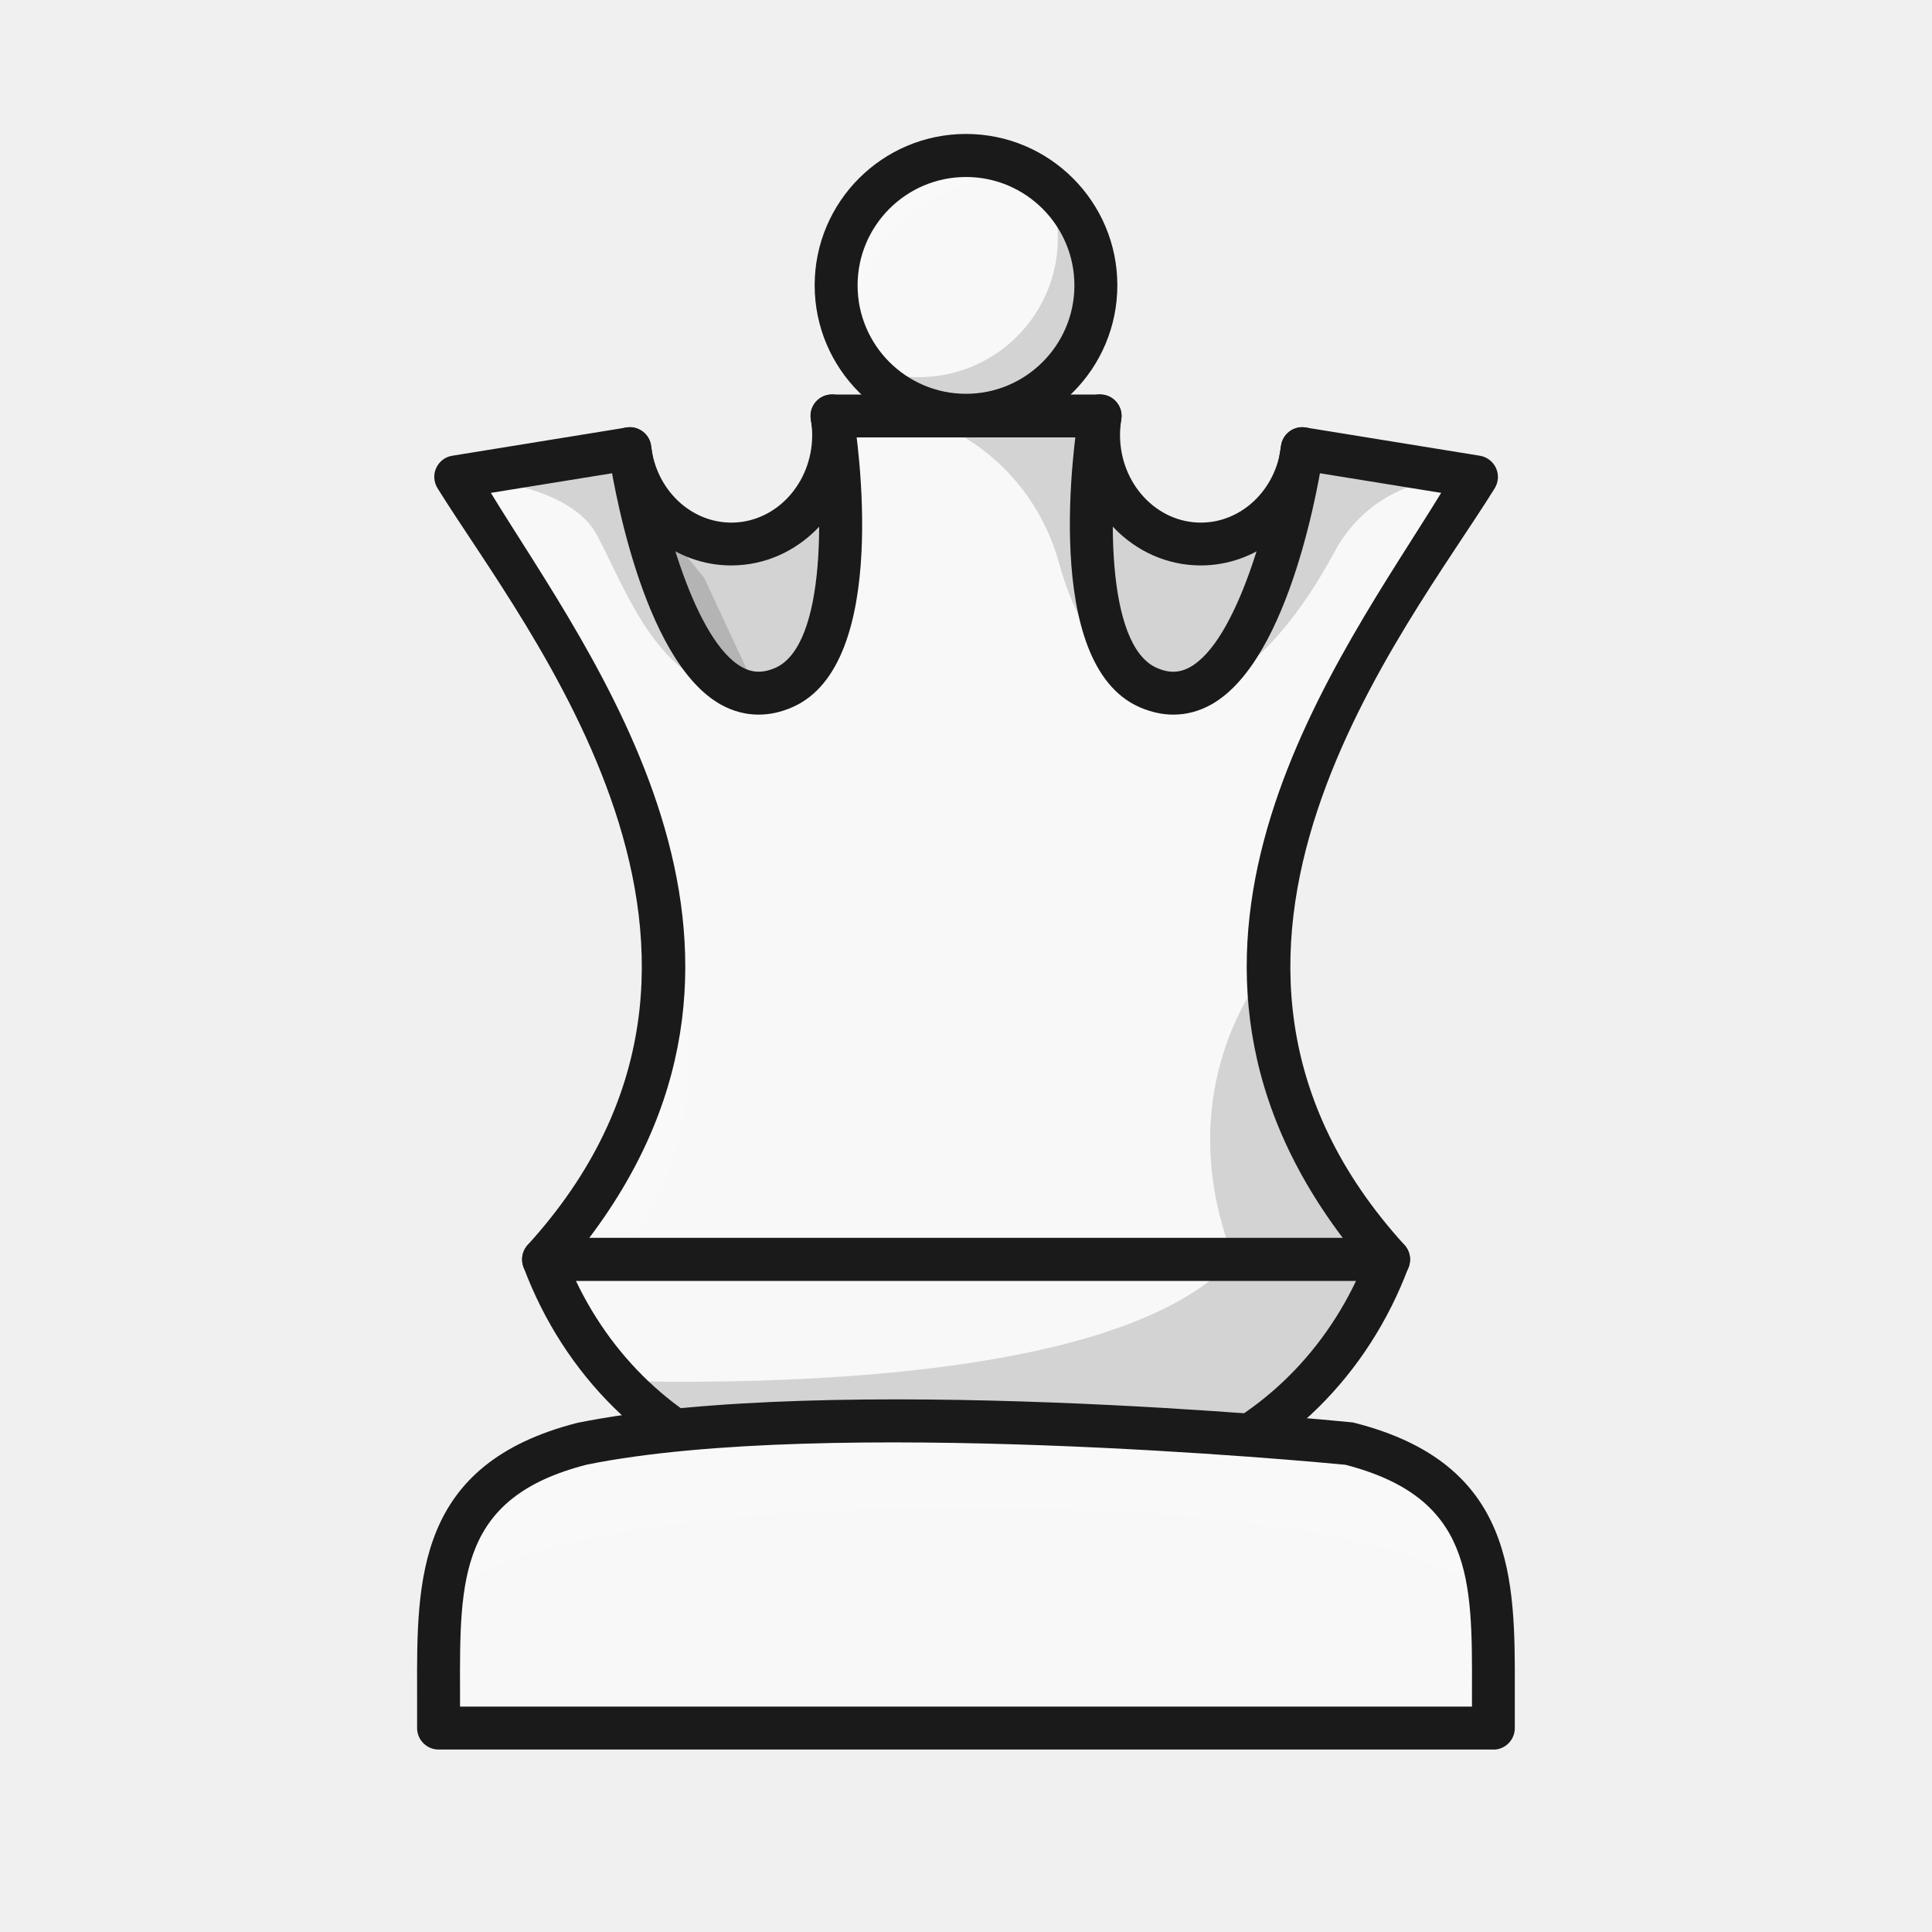
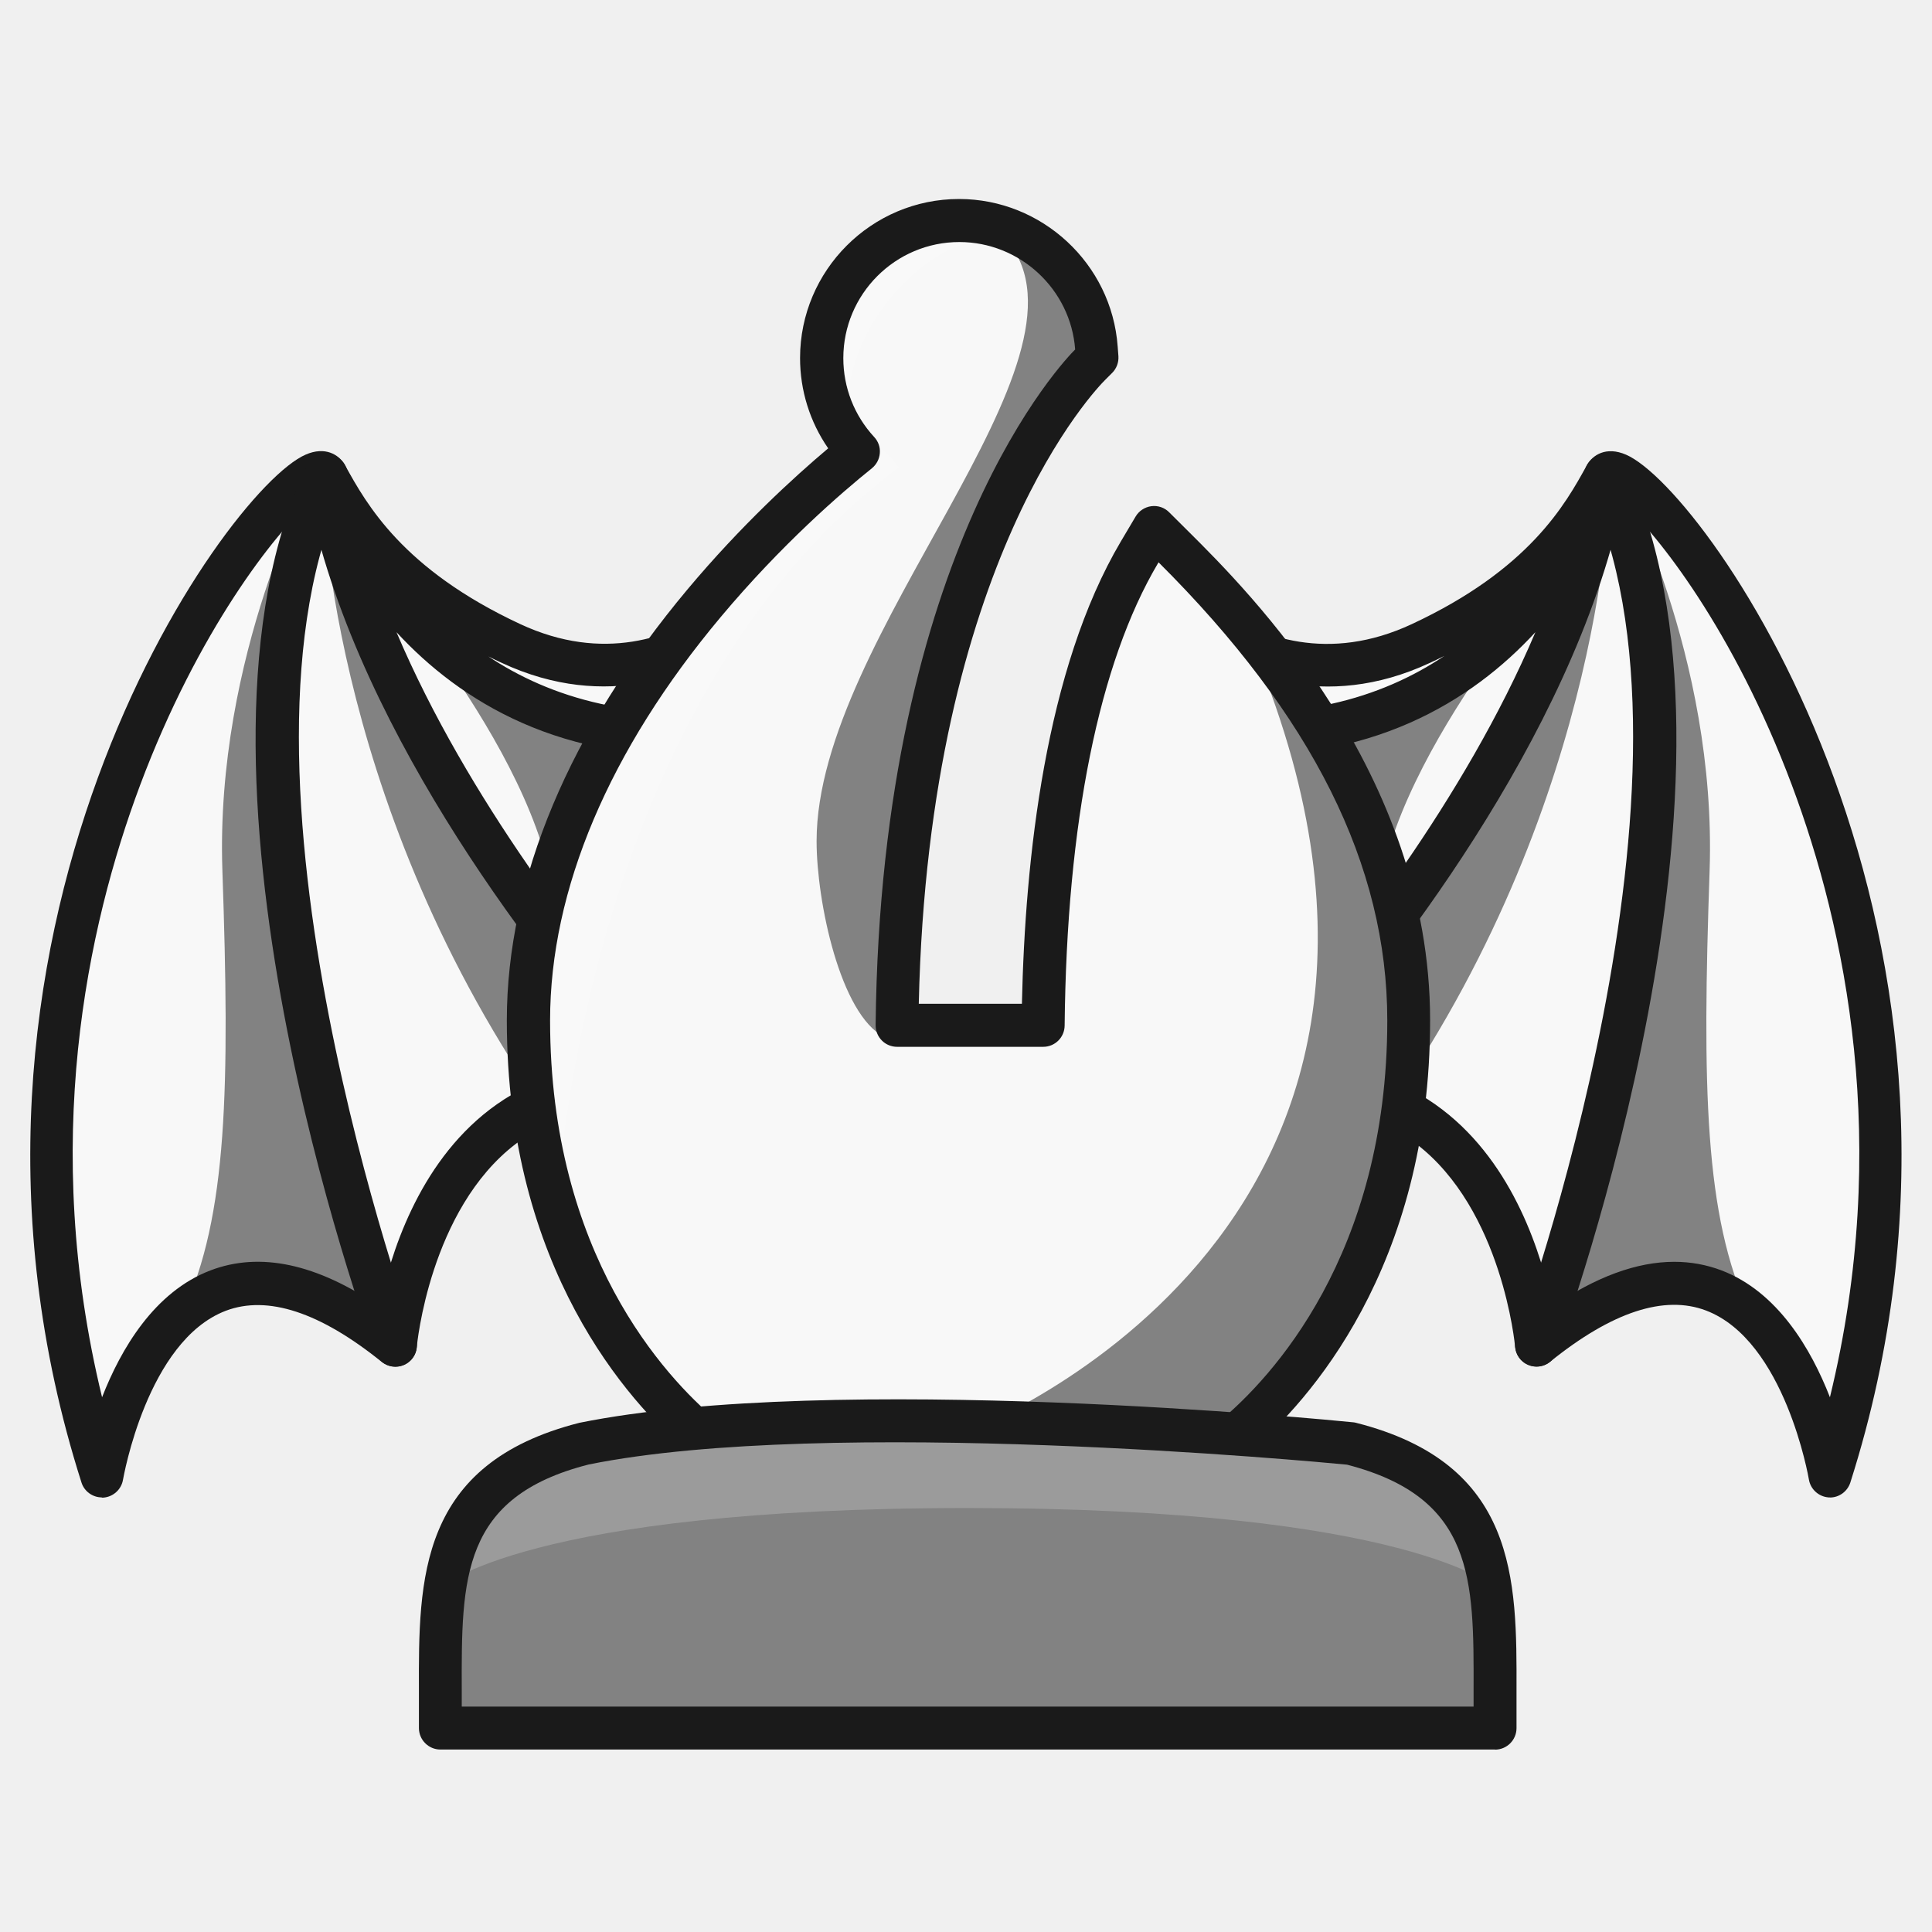
<svg xmlns="http://www.w3.org/2000/svg" version="1.1" id="Layer_1" x="0px" y="0px" viewBox="0 0 180 180" style="enable-background: new 0 0 180 180" xml:space="preserve">
  <defs>
    <style>
- 			.cls-1 {
+ 			.cls-1,
+ 			.cls-2 {
				fill: #fff;
			}
- 			.cls-2 {
+ 			.cls-2,
+ 			.cls-3 {
				opacity: 0.2;
			}
- 			.cls-3 {
- 				opacity: 0.15;
+ 			.cls-4 {
+ 				fill: #828282;
+ 
			}
- 			.cls-4 {
+ 			.cls-5 {
				letter-spacing: -0.02em;
			}
- 			.cls-5 {
+ 			.cls-6 {
				fill: #f8f8f8;
			}
- 			.cls-6 {
+ 			.cls-7 {
				font-family: Montserrat-Medium, Montserrat;
				font-size: 12px;
			}
- 			.cls-7 {
+ 			.cls-8 {
				fill: #1a1a1a;
			}
		</style>
  </defs>
  <g>
-     <path class="cls-5" d="M129.36,117.33c-23.88-26.24-3.99-53.27,8.18-72.91l-16.22-2.63c-.58,5.01-4.59,8.88-9.46,8.88-5.26,0-9.53-4.55-9.53-10.16,0-.61,.05-1.2,.15-1.77h-24.98c.1,.57,.15,1.16,.15,1.77,0,5.61-4.27,10.16-9.53,10.16-4.86,0-8.88-3.87-9.46-8.88l-16.22,2.63c12.17,19.64,32.06,46.67,8.18,72.91h78.73Z" />
-     <circle class="cls-5" cx="90" cy="26.59" r="12.1" />
-     <g class="cls-2">
-       <path class="cls-1" d="M79.27,32.03c0-8.66,7.02-15.69,15.69-15.69,.54,0,1.07,.03,1.6,.08-1.89-1.22-4.14-1.93-6.56-1.93-6.68,0-12.1,5.42-12.1,12.1,0,2.02,.5,3.92,1.37,5.59,0-.05,0-.1,0-.15Z" />
+     <g>
+       <path class="cls-6" d="M31.3,47.4s9.62,26.98,21.06,40.01l-.75,15.14s-14.52,8.28-14.71,22.45c0,0-8.23-8.11-16.09-4.35s-10.62,16.16-10.62,16.16c0,0-11.4-32.7,0-59.95,11.4-27.25,19.24-31.76,19.24-31.76l1.87,2.29Z" />
+       <path class="cls-8" d="M56.51,67.73c8.5,2.85,9.3,9.72,9.3,9.72l4.95-8.98-10.27-.2-3.98-.54Z" />
+       <g class="cls-4">
+         <path d="M30.02,45.11s.31,28.67,20.25,57.69l6.43-1.75,5.66,.47-10.46-14.1-9.34-13.04-7.09-14.03-5.44-15.23Z" />
+       </g>
+       <g class="cls-4">
+         <path d="M29.14,44.25s-9.11,16.82-8.42,36.87,.49,32.23-3.69,41.12l5.34-2.54,6.03,.65,8.05,4.66-6.94-23.48-3.87-23.27,.98-20.87,2.53-13.13Z" />
+       </g>
+       <polygon class="cls-6" points="30.84 45.11 35.46 60.34 45.52 78.81 63.57 101.71 62.93 93.22 64.56 81.3 68.6 71.45 74.22 65.57 74.8 61.24 72.39 58.13 69.03 57.74 64.75 60.01 58.67 61.81 51.29 61.29 43.69 57.91 35.31 51.36 30.84 45.11" />
+       <g class="cls-4">
+         <path d="M34.93,53.27s17.5,19.75,16.76,33.36l11.88,15.07v-17.08l6.2-16.61-13.26-.29-11.55-4.36-4.13-3.37-5.89-6.73Z" />
+       </g>
+       <g class="cls-4">
+         <path d="M60.42,61.29s-3.29,2.81-4.36,6.55l8.64,.56,8.01-1.25,2.31-3.01-.72-4.13-3.54-2.39-10.34,3.68Z" />
+       </g>
+       <g>
+         <path class="cls-8" d="M9.49,139.51c-.86,0-1.64-.56-1.9-1.39C-8.56,87.43,20.85,45.63,28.49,42.35c1.8-.78,3.06,0,3.61,.91,.02,.04,.04,.07,.06,.11,2,3.62,5.36,9.67,16.3,14.77,7.76,3.62,14.11,1.22,18.07-1.42,1.8-1.21,3.99-1.46,6-.71,2.07,.78,3.61,2.5,4.2,4.72,.05,.19,.09,.38,.13,.56,.4,1.98-.03,4.07-1.19,5.72-.91,1.3-2.17,2.22-3.62,2.65-9.99,14.86-6.66,31.07-6.54,31.61,.15,.66-.03,1.38-.55,1.89-.49,.48-1.16,.65-1.78,.53-6.06-1.12-11.14-.15-15.11,2.87-8.05,6.13-9.23,18.82-9.24,18.95-.06,.74-.53,1.38-1.21,1.67-.68,.29-1.46,.18-2.04-.28-5.76-4.65-10.65-6.25-14.54-4.78-7.35,2.8-9.55,15.61-9.58,15.74-.15,.91-.91,1.6-1.83,1.67-.05,0-.1,0-.15,0ZM28.85,46.86c-3.16,2.75-10.39,11.86-15.8,26.3-4.95,13.22-9.29,33.41-3.54,57.02,1.75-4.49,4.86-9.82,10.1-11.82,4.61-1.76,9.9-.63,15.76,3.37,.96-4.73,3.55-13.23,10.26-18.36,3.62-2.77,7.93-4.16,12.84-4.16h.1c-7.6-8.63-24.99-30.25-29.72-52.35Zm8.09,12.04c6.64,15.64,17.9,29.85,23.94,36.85-.24-6.11,.55-15.77,6.06-25.45-14.6,.97-24.1-5-30-11.4Zm8.47,2.2c5.81,3.89,13.94,6.44,25.13,4.78h0c.72-.11,1.38-.53,1.84-1.19,.53-.75,.73-1.71,.54-2.62-.02-.11-.05-.21-.08-.32-.26-.95-.89-1.69-1.75-2.01-.79-.3-1.65-.19-2.38,.29-3.94,2.63-12.04,6.36-21.98,1.72-.46-.21-.91-.43-1.35-.65Z" />
+         <path class="cls-8" d="M36.84,127.32c-.81,0-1.58-.5-1.88-1.31-.81-2.22-19.77-54.6-6.37-82.57,.48-1,1.67-1.42,2.67-.94,1,.48,1.42,1.67,.94,2.67-12.67,26.45,6.33,78.94,6.52,79.46,.38,1.04-.15,2.19-1.19,2.57-.23,.08-.46,.12-.69,.12Z" />
+       </g>
    </g>
-     <g class="cls-3">
-       <path d="M97.54,17.13c.65,1.55,1.02,3.25,1.02,5.04,0,7.16-5.81,12.97-12.97,12.97-1.79,0-3.49-.36-5.04-1.02,2.22,2.78,5.63,4.56,9.46,4.56,6.68,0,12.1-5.42,12.1-12.1,0-3.83-1.78-7.24-4.56-9.46Z" />
+     <g>
+       <path class="cls-6" d="M149.16,47.4s-9.62,26.98-21.06,40.01l.75,15.14s14.52,8.28,14.71,22.45c0,0,8.23-8.11,16.09-4.35s10.62,16.16,10.62,16.16c0,0,11.4-32.7,0-59.95s-19.24-31.76-19.24-31.76l-1.87,2.29Z" />
+       <path class="cls-8" d="M123.49,67.73c-8.5,2.85-9.3,9.72-9.3,9.72l-4.95-8.98,10.27-.2,3.98-.54Z" />
+       <g class="cls-4">
+         <path d="M149.98,45.11s-.31,28.67-20.25,57.69l-6.43-1.75-5.66,.47,10.46-14.1,9.34-13.04,7.09-14.03,5.44-15.23Z" />
+       </g>
+       <g class="cls-4">
+         <path d="M150.86,44.25s9.11,16.82,8.42,36.87c-.69,20.05-.49,32.23,3.69,41.12l-5.34-2.54-6.03,.65-8.05,4.66,6.94-23.48,3.87-23.27-.98-20.87-2.53-13.13Z" />
+       </g>
+       <polygon class="cls-6" points="149.16 45.11 144.54 60.34 134.48 78.81 116.43 101.71 117.07 93.22 115.44 81.3 111.4 71.45 105.78 65.57 105.2 61.24 107.61 58.13 110.97 57.74 115.25 60.01 121.33 61.81 128.71 61.29 136.31 57.91 144.69 51.36 149.16 45.11" />
+       <g class="cls-4">
+         <path d="M145.07,53.27s-17.5,19.75-16.76,33.36l-11.88,15.07v-17.08l-6.2-16.61,13.26-.29,11.55-4.36,4.13-3.37,5.89-6.73Z" />
+       </g>
+       <g class="cls-4">
+         <path d="M119.58,61.29s3.29,2.81,4.36,6.55l-8.64,.56-8.01-1.25-2.31-3.01,.72-4.13,3.54-2.39,10.34,3.68Z" />
+       </g>
+       <g>
+         <path class="cls-8" d="M170.51,139.51s-.1,0-.15,0c-.92-.07-1.68-.76-1.83-1.67-.02-.13-2.23-12.94-9.58-15.74-3.89-1.48-8.78,.13-14.54,4.78-.58,.47-1.36,.57-2.04,.28-.68-.29-1.14-.93-1.21-1.67-.01-.12-1.18-12.81-9.24-18.94-3.97-3.02-9.05-3.99-15.11-2.87-.06,.01-.11,.02-.17,.03-.16,.02-.31,.01-.46,0-.35-.04-.68-.17-.97-.4-.08-.06-.16-.13-.23-.2-.04-.04-.07-.08-.11-.12-.21-.26-.35-.56-.41-.87-.05-.23-.05-.47-.01-.71,0-.05,.02-.09,.03-.14,.11-.52,3.45-16.74-6.54-31.61-1.44-.43-2.7-1.35-3.62-2.65-1.16-1.65-1.59-3.73-1.19-5.72,.04-.18,.08-.37,.13-.55,.6-2.22,2.13-3.94,4.2-4.72,2.01-.76,4.2-.5,6,.71,3.96,2.65,10.31,5.04,18.07,1.42,10.97-5.11,14.32-11.18,16.31-14.8,.53-.96,1.8-1.79,3.65-.99,7.64,3.29,37.05,45.08,20.9,95.77-.27,.83-1.04,1.39-1.9,1.39Zm-14.52-21.95c1.53,0,3,.27,4.4,.8,5.24,2,8.35,7.33,10.1,11.82,5.75-23.62,1.41-43.8-3.54-57.02-5.41-14.44-12.64-23.55-15.8-26.3-4.73,22.1-22.11,43.72-29.72,52.35h.1c4.91,0,9.22,1.39,12.84,4.16,6.71,5.12,9.3,13.63,10.26,18.36,4.07-2.78,7.87-4.17,11.36-4.17Zm-42.94-47.26c5.51,9.68,6.3,19.34,6.06,25.45,6.04-7,17.3-21.21,23.94-36.85-5.9,6.4-15.4,12.36-30,11.4Zm-3.27-10.72c-.3,0-.61,.05-.91,.17-.85,.32-1.49,1.05-1.75,2.01-.03,.1-.05,.21-.07,.32-.18,.91,.01,1.87,.54,2.62,.46,.66,1.12,1.09,1.84,1.19,11.2,1.66,19.33-.89,25.14-4.78-.44,.22-.89,.44-1.35,.65-9.94,4.64-18.04,.91-21.98-1.72-.45-.3-.96-.46-1.47-.46Z" />
+         <path class="cls-8" d="M143.16,127.32c-.23,0-.46-.04-.69-.12-1.04-.38-1.57-1.53-1.19-2.57,.19-.53,19.19-53.02,6.52-79.46-.48-1-.06-2.19,.94-2.67,1-.48,2.19-.06,2.67,.94,13.4,27.97-5.56,80.35-6.37,82.57-.3,.81-1.06,1.31-1.88,1.31Z" />
+       </g>
    </g>
-     <path class="cls-7" d="M90,40.68c-7.77,0-14.1-6.32-14.1-14.1s6.32-14.1,14.1-14.1,14.1,6.32,14.1,14.1-6.32,14.1-14.1,14.1Zm0-24.19c-5.57,0-10.1,4.53-10.1,10.1s4.53,10.1,10.1,10.1,10.1-4.53,10.1-10.1-4.53-10.1-10.1-10.1Z" />
-     <path class="cls-3" d="M118.81,89.27h0s-10.44,10.97-3.92,27.92c.02,.05,.04,.1,.06,.14h14.41c-10.39-11.42-12.49-14.88-10.55-28.07Z" />
-     <g class="cls-2">
-       <path class="cls-1" d="M57.49,117.33h0c15.32-18.84,0-42.74,0-42.74h0c6.05,17.41,7.46,27.02-6.85,42.74h6.85Z" />
+     <g>
+       <path class="cls-6" d="M65.49,133.88c-.1,0-.09,.02,.02,.03l.32,.37,48.3,.54,.82-.91c.11,0,.13-.02,.02-.03,6.92-5.79,16.26-18.22,16.26-38.81s-13.36-35.6-21.92-44.11l-1.81-1.8-1.3,2.19c-1.48,2.51-8.73,14.32-9.04,44.18h-13.61c.47-44.54,17.84-61.39,18.01-61.56l.64-.64-.07-.91c-.48-6.66-6.1-11.88-12.78-11.88-7.07,0-12.81,5.75-12.81,12.82,0,3.25,1.24,6.36,3.41,8.7-2.89,2.32-8.59,7.24-14.34,14.11-10.72,12.79-16.39,26.24-16.39,38.89,0,20.59,9.34,33.02,16.26,38.81Z" />
+       <g class="cls-3">
+         <path class="cls-1" d="M80.89,41c-2.65-1.21-26.18,21.54-30.42,43.67-3.95,20.6,1.8,28.28,1.36,28.1,.02-.13,2.14-47.12,31.9-69.21,0,0-1.34-1.87-2.84-2.56Z" />
+       </g>
+       <g class="cls-3">
+         <path class="cls-1" d="M91.18,22.43c-4.3,.38-11.67,6.6-12.29,15.21,0,0-5.89-5.52,.06-12.38,4.69-5.4,12.23-2.83,12.23-2.83Z" />
+       </g>
+       <g class="cls-4">
+         <path d="M89.36,56.87c1.82-5.01,12.87-25.34,12.87-25.34l-5.49-9.1-2.85,.06c9.1,11.15-17.81,36.6-17.81,55.88,0,5.64,2.21,16.17,6.31,18.24,0,0,3.17-29.34,6.95-39.75Z" />
+       </g>
+       <g class="cls-4">
+         <path d="M116.95,60.81c22.5,54.6-27.45,72.85-27.45,72.85l25.47,.21c-2.41,1.83,15.88-5.19,15.88-40.97,0-20.76-13.9-32.1-13.9-32.1Z" />
+       </g>
+       <path class="cls-8" d="M114.13,136.82h-.02l-48.3-.54c-.58,0-1.12-.26-1.5-.7l-.14-.16c-.09-.08-.18-.16-.26-.25-5.25-4.49-16.69-16.95-16.69-40.1,0-13.13,5.83-27.02,16.85-40.18,4.97-5.93,9.91-10.44,13.09-13.12-1.7-2.46-2.62-5.38-2.62-8.41,0-8.17,6.65-14.82,14.81-14.82,7.73,0,14.22,6.03,14.78,13.73l.07,.91c.04,.58-.17,1.15-.58,1.56l-.64,.64c-.69,.68-16.45,16.7-17.38,58.14h9.61c.29-13.46,2.18-31.18,9.22-43.08l1.37-2.31c.31-.53,.86-.89,1.47-.97,.61-.08,1.23,.13,1.66,.57l1.81,1.8c5.57,5.54,22.5,22.4,22.5,45.53s-11.44,35.61-16.69,40.1c-.09,.1-.19,.19-.29,.28l-.64,.71c-.38,.42-.92,.66-1.49,.66Zm-47.42-4.53l46.54,.52,.22-.24,.03-.03c.06-.07,.13-.13,.2-.19,4.67-3.91,15.55-15.38,15.55-37.28,0-14.44-6.97-28.4-21.31-42.68l-.06,.1c-5.49,9.28-8.5,24.17-8.69,43.06-.01,1.1-.9,1.98-2,1.98h-13.61c-.53,0-1.05-.21-1.42-.59-.38-.38-.58-.89-.58-1.43,.47-44.41,17.73-62.1,18.59-62.95-.41-5.62-5.15-10.01-10.79-10.01-5.96,0-10.81,4.85-10.81,10.82,0,2.73,1.02,5.34,2.88,7.35,.38,.41,.57,.95,.52,1.5-.04,.55-.31,1.06-.74,1.41-2.83,2.27-8.42,7.1-14.06,13.83-10.42,12.43-15.92,25.43-15.92,37.61,0,21.79,10.76,33.25,15.47,37.22Z" />
    </g>
-     <g class="cls-3">
-       <polygon points="102.1 45.2 102.28 56.2 104.63 62.17 108.59 64.52 112.17 63.71 115.4 60.22 118.11 54.54 120.36 46.79 116.66 49.31 113.21 50.58 109.88 50.46 105.56 48.14 102.1 45.2" />
-     </g>
-     <g class="cls-3">
-       <polygon points="77.9 45.2 77.72 56.2 75.37 62.17 71.41 64.52 67.83 63.71 64.6 60.22 61.89 54.54 59.64 46.79 63.34 49.31 66.79 50.58 70.12 50.46 74.44 48.14 77.9 45.2" />
-     </g>
-     <g class="cls-3">
-       <path d="M42.45,44.42s10.29,.3,13.08,5.29,5.95,15.34,15.07,14.87l-4.99-10.74-5.56-6.77-1.37-5.27-16.22,2.63Z" />
-     </g>
-     <path class="cls-7" d="M70.68,66.58c-1.21,0-2.39-.31-3.51-.93-7.47-4.16-10.19-21.59-10.48-23.56-.16-1.09,.6-2.11,1.69-2.27,1.09-.17,2.11,.6,2.27,1.69,.97,6.7,4.13,18.23,8.47,20.64,.98,.55,1.97,.57,3.1,.08,4.82-2.1,4.59-15.32,3.32-23.16-.18-1.09,.56-2.12,1.65-2.3,1.09-.17,2.12,.56,2.3,1.65,.39,2.39,3.55,23.45-5.67,27.47-1.05,.46-2.1,.69-3.14,.69Z" />
-     <g class="cls-3">
-       <path d="M85.28,38.75l.44,.14c6.35,1.99,11.17,7.13,12.94,13.55,1.3,4.7,3.82,9.78,8.69,12.09l-5.13-11.74-.13-9.89-.39-4.15h-16.42Z" />
-     </g>
-     <g class="cls-3">
-       <path d="M111.51,64.52s6.25-.86,12.86-13.17c2.45-4.56,7.42-7.28,12.55-6.63,.2,.03,.41,.06,.62,.09l-16.22-3.02-1.78,11.4-8.03,11.33Z" />
-     </g>
-     <path class="cls-7" d="M129.36,119.33H50.64c-.79,0-1.51-.47-1.83-1.19-.32-.72-.18-1.57,.35-2.15,24.68-27.13-.22-57.31-8.4-70.51-.35-.57-.4-1.28-.12-1.88,.28-.61,.84-1.04,1.5-1.14l16.22-2.63c.54-.08,1.09,.05,1.53,.38,.44,.33,.72,.82,.78,1.37,.47,4.05,3.68,7.11,7.47,7.11,4.15,0,7.53-3.66,7.53-8.16,0-.48-.04-.96-.12-1.44-.1-.58,.06-1.17,.44-1.62,.38-.45,.94-.71,1.53-.71h24.98c.59,0,1.15,.26,1.53,.71,.38,.45,.54,1.04,.44,1.62-.08,.48-.12,.96-.12,1.44,0,4.5,3.38,8.16,7.53,8.16,3.79,0,7-3.06,7.47-7.11,.06-.54,.34-1.04,.78-1.37,.44-.33,.99-.46,1.53-.38l16.22,2.63c.66,.11,1.22,.54,1.5,1.15,.28,.61,.23,1.31-.12,1.88-8.18,13.2-33.09,43.38-8.4,70.51,.53,.58,.67,1.43,.35,2.15-.32,.72-1.04,1.19-1.83,1.19Zm-74.47-4H125.1c-20.74-27.45-.18-54.13,9.17-69.41l-11.37-1.84c-1.45,5.02-5.89,8.6-11.03,8.6-6.28,0-11.41-5.33-11.53-11.93h-20.68c-.12,6.6-5.24,11.93-11.53,11.93-5.14,0-9.58-3.58-11.03-8.6l-11.37,1.84c9.35,15.28,29.91,41.96,9.17,69.41Z" />
-     <path class="cls-5" d="M50.64,117.33c3.55,9.51,10.94,16.8,20.1,19.85l1.06,.35h36.4l1.06-.35c9.16-3.05,16.55-10.34,20.1-19.85H50.64Z" />
-     <g class="cls-3">
-       <path d="M129.36,117.33c-3.55,9.51-10.94,16.8-20.1,19.85l-1.06,.35h-36.4l-1.06-.35c-5.08-1.69-9.61-4.69-13.25-8.64,1.81,.13,3.67,.2,5.57,.2,15.69,0,42.6-1.31,51.84-11.41h14.47Z" />
-     </g>
-     <path class="cls-7" d="M108.2,139.54h-36.4c-.21,0-.43-.03-.63-.1l-1.06-.35c-9.78-3.26-17.56-10.93-21.34-21.05-.23-.61-.14-1.3,.23-1.84,.37-.54,.99-.86,1.64-.86h78.73c.66,0,1.27,.32,1.64,.86,.37,.54,.46,1.23,.23,1.84-3.78,10.12-11.56,17.79-21.34,21.05l-1.06,.35c-.2,.07-.42,.1-.63,.1Zm-36.07-4h35.75l.75-.25c7.74-2.58,14.07-8.31,17.71-15.95H53.66c3.64,7.64,9.97,13.37,17.71,15.95l.75,.25Z" />
-     <g>
-       <path class="cls-5" d="M40.86,157.51v3.49h98.28v-3.49c.03-10.47,.05-19.59-13.44-23.02,0,0-47.83-4.76-71.39,0h0c-13.5,3.43-13.47,12.55-13.45,23.02Z" />
-       <g class="cls-2">
-         <path class="cls-1" d="M124.81,134.44c-9.28-1.88-22.43-2.23-34.81-2-12.37-.24-25.52,.12-34.81,2-9.09,2.31-11.89,7.27-12.74,13.47,0,0,7.71-7.44,47.55-7.44s47.55,7.44,47.55,7.44c-.85-6.21-3.66-11.17-12.74-13.47Z" />
-       </g>
-       <path class="cls-7" d="M139.14,163H40.86c-1.1,0-2-.9-2-2v-3.48c-.03-10.4-.06-21.15,14.95-24.96,23.68-4.78,70.12-.25,72.08-.05,.1,0,.2,.03,.29,.05,15.01,3.81,14.98,14.56,14.95,24.96v3.49c0,1.1-.9,2-2,2Zm-96.28-4h94.28v-1.49c.03-10.43,.05-17.97-11.79-21.04-2.97-.29-48.3-4.53-70.65-.02-11.89,3.02-11.87,10.59-11.84,21.06h0v1.49Z" />
-     </g>
-     <path class="cls-7" d="M109.32,66.58c-1.03,0-2.09-.23-3.14-.69-9.21-4.02-6.06-25.08-5.67-27.47,.18-1.09,1.21-1.83,2.3-1.65,1.09,.18,1.83,1.21,1.65,2.3-1.28,7.84-1.5,21.05,3.32,23.16,1.13,.5,2.12,.47,3.1-.08,4.33-2.41,7.49-13.94,8.47-20.64,.16-1.09,1.18-1.86,2.27-1.69,1.09,.16,1.85,1.17,1.69,2.27-.29,1.97-3.01,19.4-10.48,23.56-1.12,.62-2.3,.93-3.51,.93Z" />
+     <path class="cls-4" d="M41.02,157.51v3.49h98.27v-3.49c.03-10.47,.05-19.59-13.44-23.02,0,0-47.83-4.76-71.38,0h0c-13.49,3.43-13.47,12.55-13.44,23.02Z" />
+     <path class="cls-2" d="M126.13,134.49c-9.59-1.87-23.18-2.23-35.97-1.99-12.79-.24-26.37,.12-35.97,1.99-9.39,2.3-12.29,7.24-13.17,13.43,0,0,7.97-7.42,49.14-7.42s49.13,7.41,49.14,7.42c-.88-6.19-3.78-11.13-13.17-13.43Z" />
+     <path class="cls-8" d="M139.29,163H41.03c-1.1,0-2-.9-2-2v-3.48c-.03-10.4-.06-21.15,14.95-24.96,23.67-4.79,70.11-.25,72.07-.05,.1,0,.2,.03,.29,.05,15.01,3.81,14.98,14.56,14.95,24.96v3.49c0,1.1-.9,2-2,2Zm-96.26-4h94.26v-1.5c.03-10.42,.05-17.97-11.79-21.04-2.96-.29-48.29-4.53-70.64-.02-11.89,3.02-11.87,10.58-11.84,21.05h0v1.49Z" />
  </g>
</svg>
